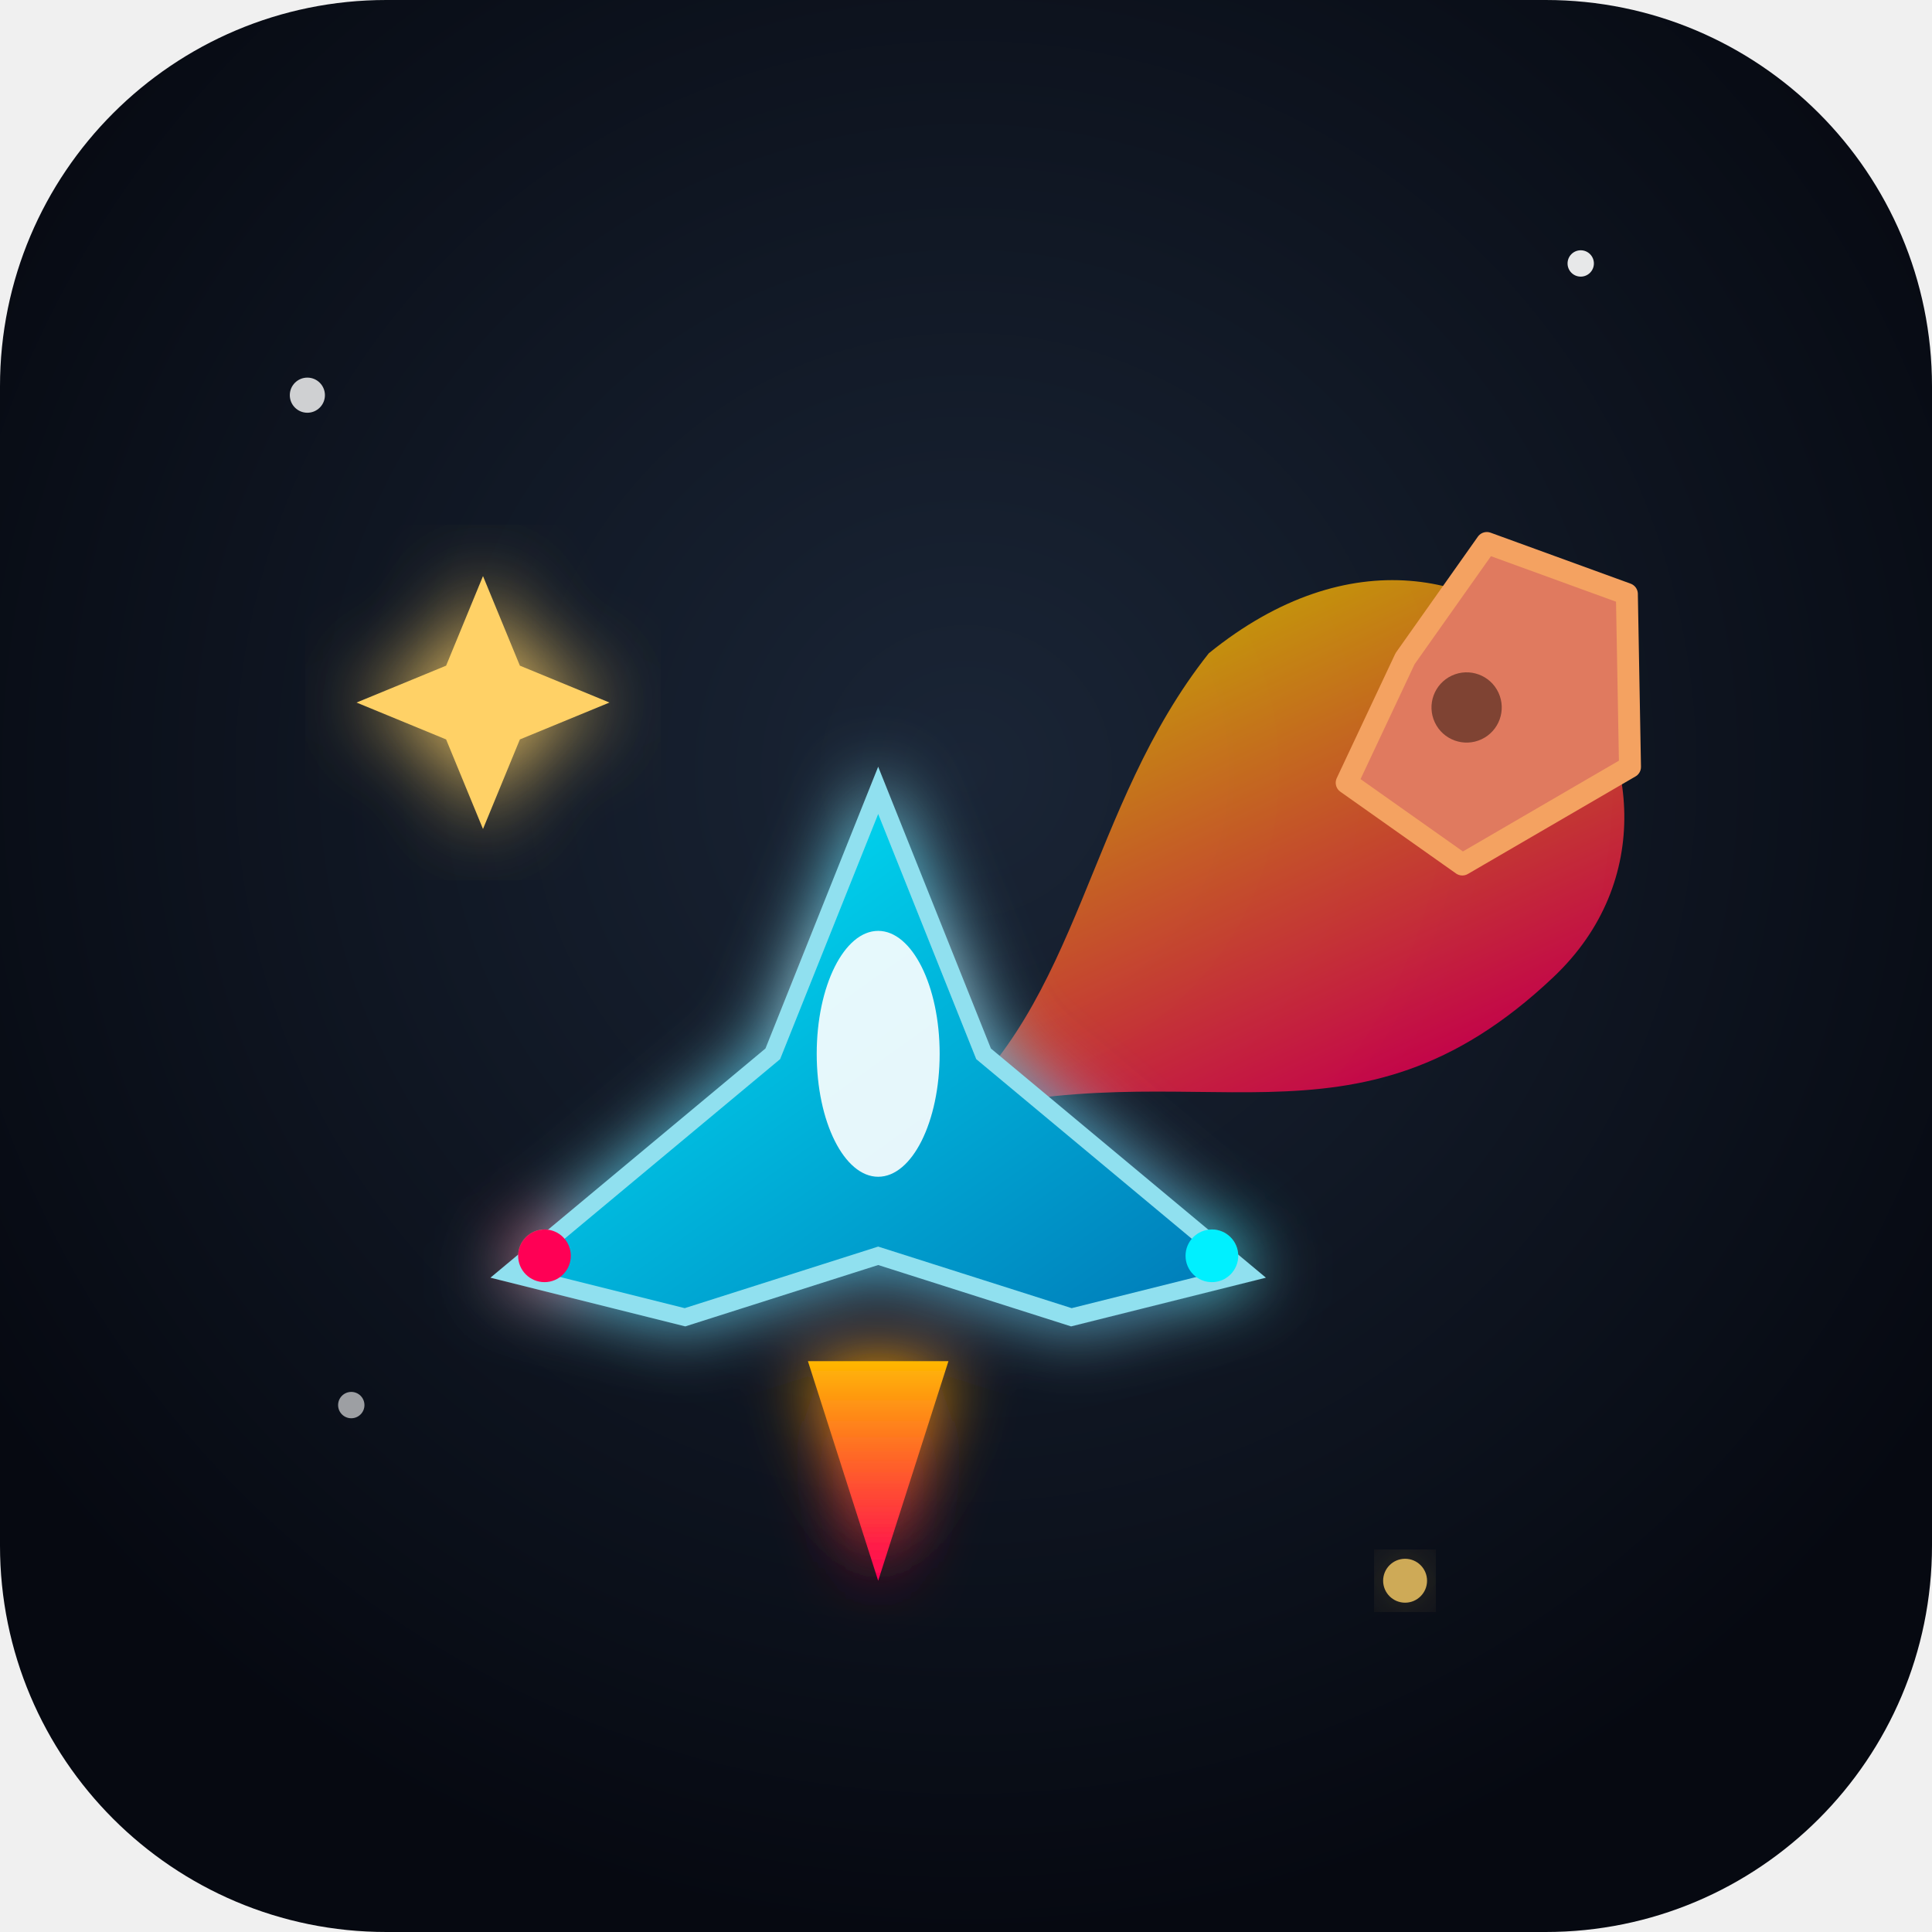
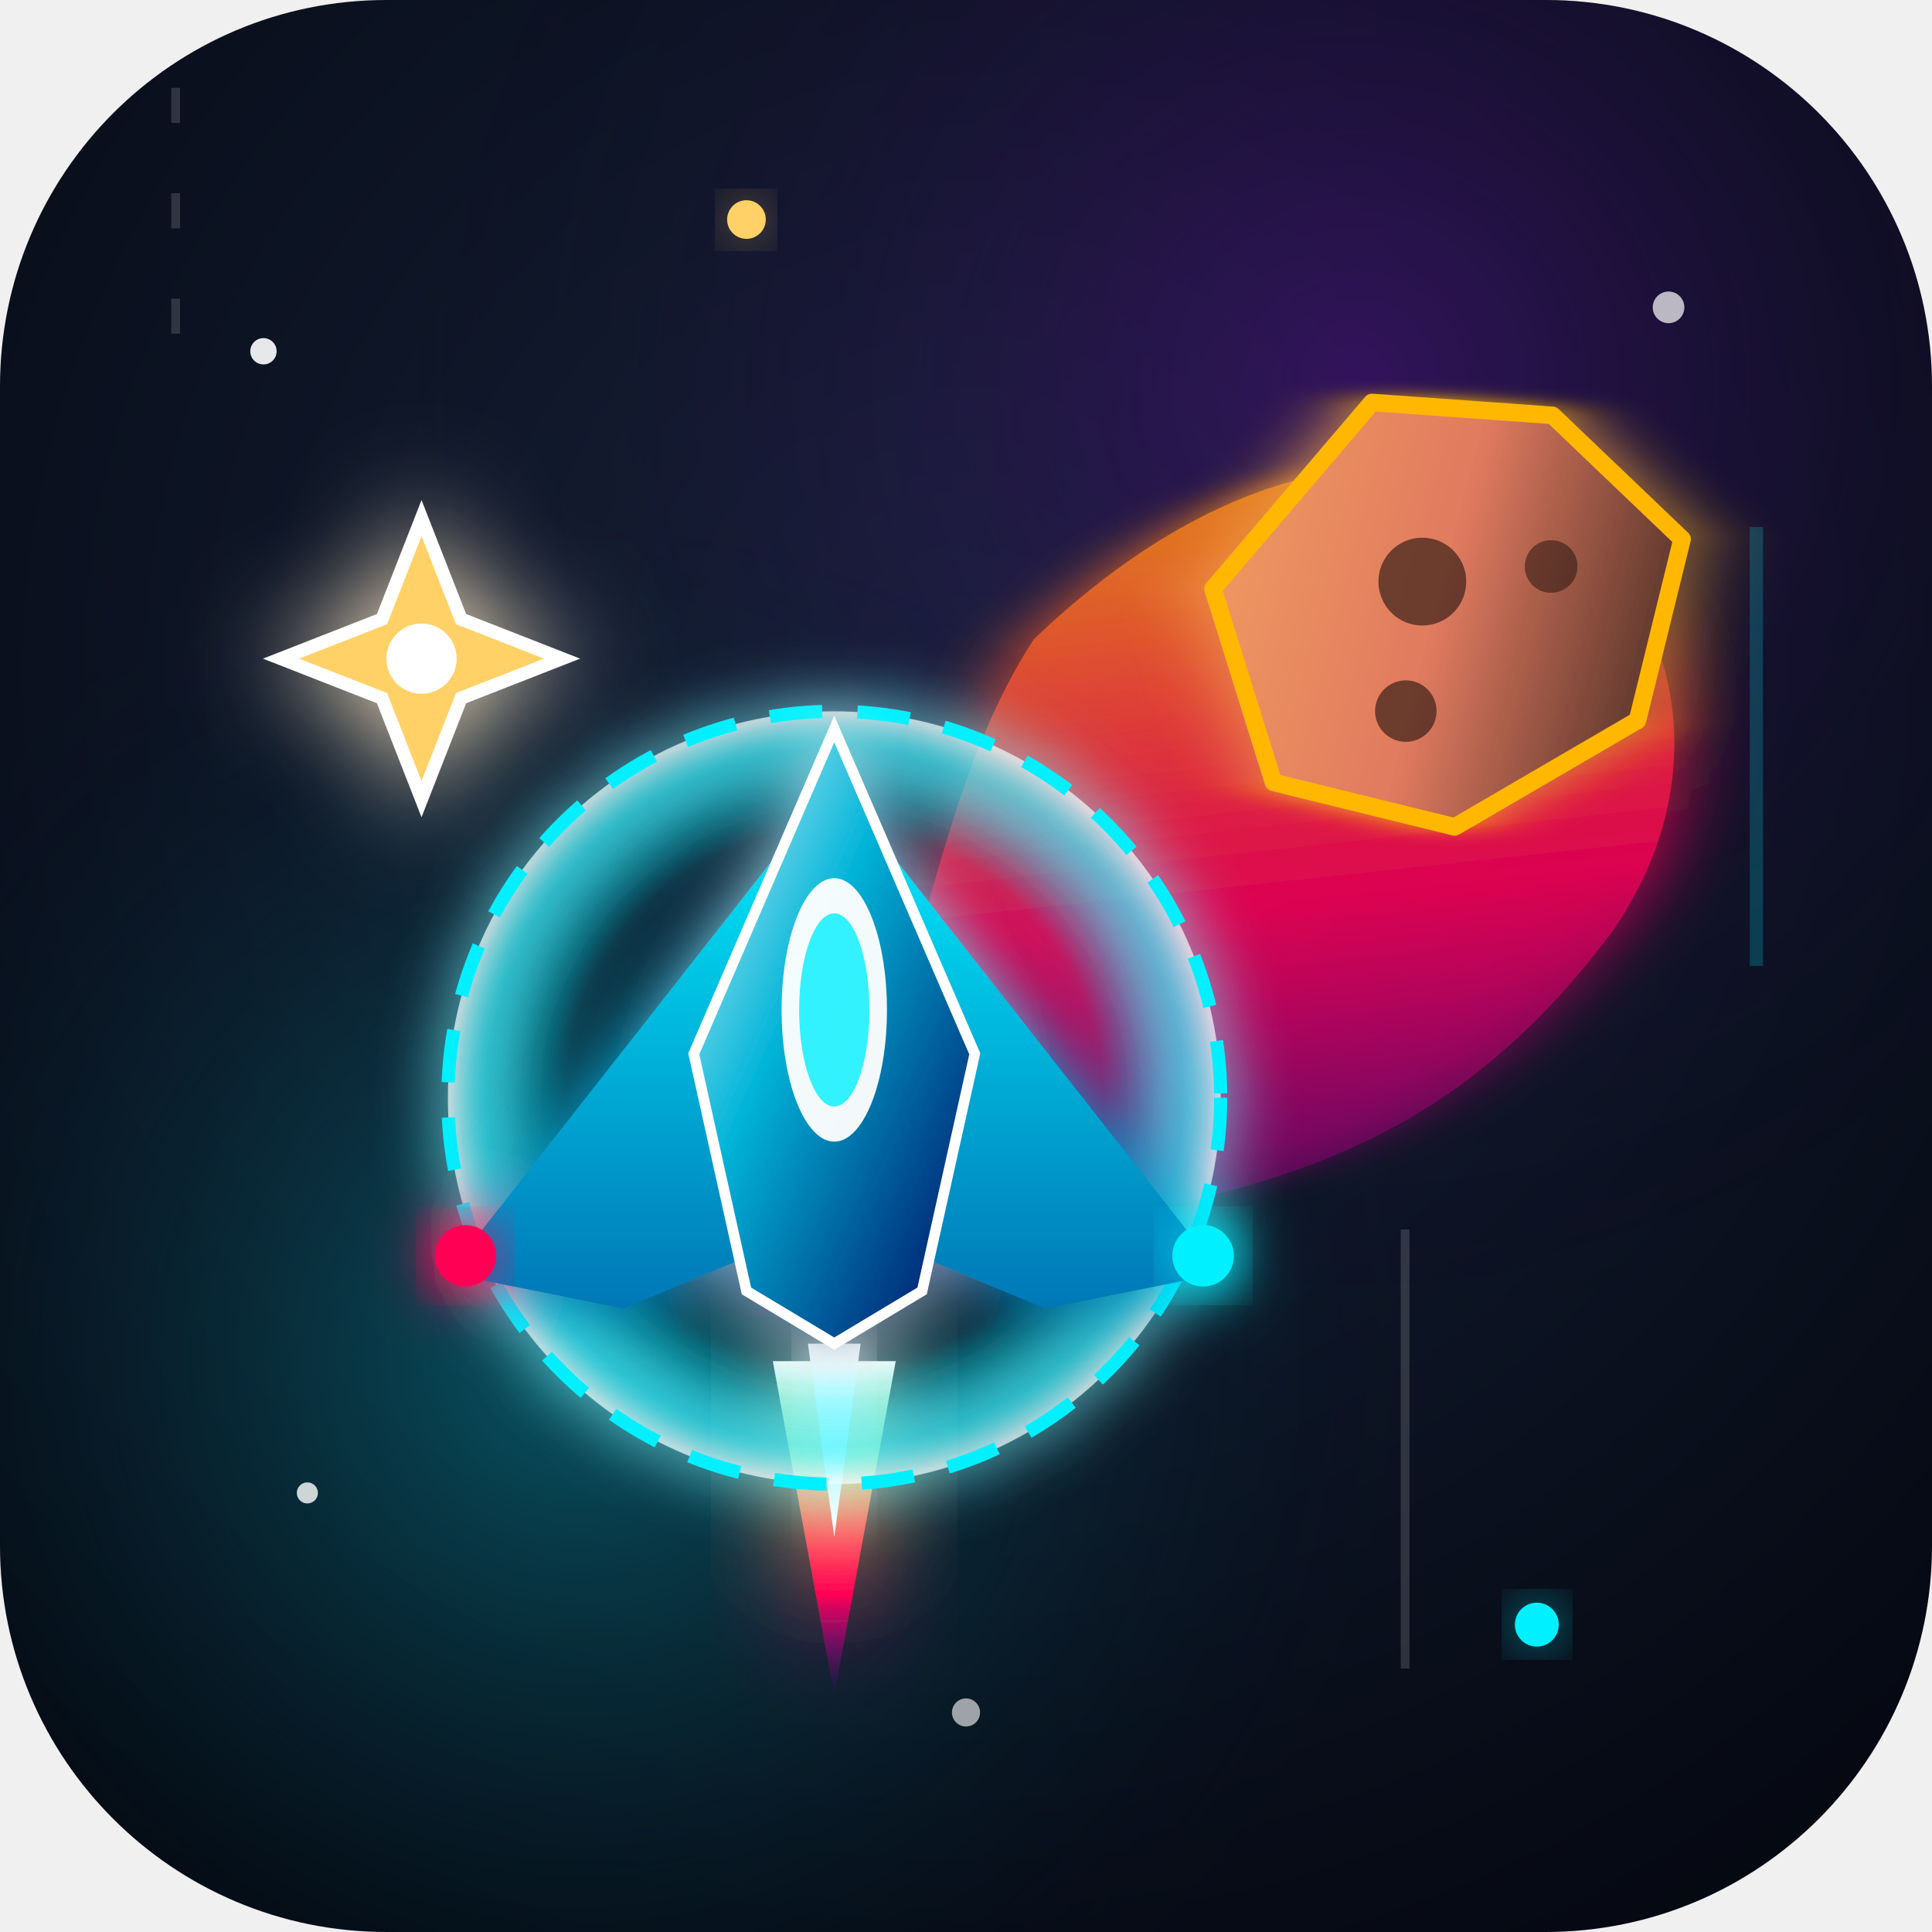
<svg xmlns="http://www.w3.org/2000/svg" viewBox="0 0 220 220" width="220" height="220">
  <defs>
-     <radialGradient id="bg" cx="50%" cy="40%" r="60%">
-       <stop offset="0%" stop-color="#1a2536" />
-       <stop offset="100%" stop-color="#060911" />
+     <radialGradient id="spaceBg" cx="50%" cy="35%" r="75%">
+       <stop offset="0%" stop-color="#162238" />
+       <stop offset="50%" stop-color="#0d1424" />
+       <stop offset="100%" stop-color="#050811" />
    </radialGradient>
-     <linearGradient id="ship" x1="0%" y1="0%" x2="100%" y2="100%">
+     <radialGradient id="nebula" cx="70%" cy="20%" r="50%">
+       <stop offset="0%" stop-color="#7209b7" stop-opacity="0.35" />
+       <stop offset="100%" stop-color="#050811" stop-opacity="0" />
+     </radialGradient>
+     <radialGradient id="cyanGlow" cx="30%" cy="70%" r="45%">
+       <stop offset="0%" stop-color="#00f0ff" stop-opacity="0.3" />
+       <stop offset="100%" stop-color="#050811" stop-opacity="0" />
+     </radialGradient>
+     <linearGradient id="shipBody" x1="0%" y1="0%" x2="100%" y2="100%">
+       <stop offset="0%" stop-color="#e0f7fa" />
+       <stop offset="40%" stop-color="#00b4d8" />
+       <stop offset="100%" stop-color="#03045e" />
+     </linearGradient>
+     <linearGradient id="wingGrad" x1="0%" y1="0%" x2="0%" y2="100%">
      <stop offset="0%" stop-color="#00f0ff" />
      <stop offset="100%" stop-color="#0077b6" />
    </linearGradient>
-     <linearGradient id="flame" x1="0%" y1="0%" x2="0%" y2="100%">
+     <linearGradient id="thrusterFlame" x1="0%" y1="0%" x2="0%" y2="100%">
+       <stop offset="0%" stop-color="#ffffff" />
+       <stop offset="30%" stop-color="#ffd166" />
+       <stop offset="70%" stop-color="#ff0055" />
+       <stop offset="100%" stop-color="#7209b7" stop-opacity="0" />
+     </linearGradient>
+     <linearGradient id="meteorFlame" x1="100%" y1="0%" x2="0%" y2="100%">
      <stop offset="0%" stop-color="#ffb703" />
-       <stop offset="100%" stop-color="#ff0055" />
+       <stop offset="50%" stop-color="#ff0055" />
+       <stop offset="100%" stop-color="#3a0ca3" stop-opacity="0" />
    </linearGradient>
-     <filter id="glow" x="-20%" y="-20%" width="140%" height="140%">
-       <feGaussianBlur stdDeviation="4" result="blur" />
-       <feComposite in="SourceGraphic" in2="blur" operator="over" />
+     <linearGradient id="rockGrad" x1="0%" y1="0%" x2="100%" y2="100%">
+       <stop offset="0%" stop-color="#f4a261" />
+       <stop offset="50%" stop-color="#e07a5f" />
+       <stop offset="100%" stop-color="#2b1e1a" />
+     </linearGradient>
+     <radialGradient id="shieldGrad" cx="50%" cy="50%" r="50%">
+       <stop offset="70%" stop-color="#00f0ff" stop-opacity="0" />
+       <stop offset="90%" stop-color="#00f0ff" stop-opacity="0.6" />
+       <stop offset="100%" stop-color="#ffffff" stop-opacity="0.9" />
+     </radialGradient>
+     <filter id="glowFilter" x="-30%" y="-30%" width="160%" height="160%">
+       <feGaussianBlur stdDeviation="3.5" result="blur" />
+       <feMerge>
+         <feMergeNode in="blur" />
+         <feMergeNode in="SourceGraphic" />
+       </feMerge>
+     </filter>
+     <filter id="strongGlow" x="-50%" y="-50%" width="200%" height="200%">
+       <feGaussianBlur stdDeviation="6" result="blur" />
+       <feMerge>
+         <feMergeNode in="blur" />
+         <feMergeNode in="SourceGraphic" />
+       </feMerge>
    </filter>
  </defs>
-   <rect width="220" height="220" rx="44" fill="url(#bg)" />
-   <circle cx="35" cy="45" r="2" fill="#fff" opacity="0.8" />
-   <circle cx="180" cy="30" r="1.5" fill="#fff" opacity="0.9" />
-   <circle cx="160" cy="180" r="2.5" fill="#ffd166" opacity="0.8" filter="url(#glow)" />
-   <circle cx="40" cy="160" r="1.5" fill="#fff" opacity="0.6" />
-   <g transform="translate(160, 75) rotate(-25)">
-     <path d="M-20,-10 C-40,0 -50,20 -70,25 C-40,30 -30,50 0,40 C30,30 20,-20 -20,-10 Z" fill="url(#flame)" opacity="0.75" />
-     <path d="M0,0 L14,-8 L26,4 L18,22 L-4,24 L-12,10 Z" fill="#e07a5f" stroke="#f4a261" stroke-width="2.5" stroke-linejoin="round" />
-     <circle cx="4" cy="8" r="4" fill="#3d1e16" opacity="0.6" />
+   <rect width="220" height="220" rx="44" fill="url(#spaceBg)" />
+   <rect width="220" height="220" rx="44" fill="url(#nebula)" />
+   <rect width="220" height="220" rx="44" fill="url(#cyanGlow)" />
+   <circle cx="30" cy="40" r="1.5" fill="#fff" opacity="0.9" />
+   <circle cx="85" cy="25" r="2.2" fill="#ffd166" filter="url(#glowFilter)" />
+   <circle cx="190" cy="35" r="1.8" fill="#fff" opacity="0.7" />
+   <circle cx="175" cy="185" r="2.5" fill="#00f0ff" filter="url(#glowFilter)" />
+   <circle cx="35" cy="170" r="1.2" fill="#fff" opacity="0.8" />
+   <circle cx="110" cy="195" r="1.6" fill="#fff" opacity="0.6" />
+   <line x1="20" y1="10" x2="20" y2="40" stroke="#ffffff" opacity="0.15" stroke-width="1" stroke-dasharray="4 8" />
+   <line x1="200" y1="60" x2="200" y2="110" stroke="#00f0ff" opacity="0.2" stroke-width="1.5" />
+   <line x1="160" y1="140" x2="160" y2="190" stroke="#ffffff" opacity="0.15" stroke-width="1" />
+   <g transform="translate(155, 65) rotate(-35)">
+     <path d="M-35,-15 C-60,-5 -80,25 -105,30 C-65,38 -45,65 0,50 C40,35 30,-25 -35,-15 Z" fill="url(#meteorFlame)" opacity="0.85" filter="url(#glowFilter)" />
+     <path d="M12,-15 L28,-2 L32,18 L16,32 L-8,30 L-22,14 L-15,-8 Z" fill="url(#rockGrad)" stroke="#ffb703" stroke-width="2" stroke-linejoin="round" filter="url(#glowFilter)" />
+     <circle cx="5" cy="5" r="5" fill="#1e100c" opacity="0.6" />
+     <circle cx="18" cy="12" r="3" fill="#1e100c" opacity="0.5" />
+     <circle cx="-5" cy="16" r="3.5" fill="#1e100c" opacity="0.6" />
  </g>
-   <g transform="translate(100, 125)" filter="url(#glow)">
-     <polygon points="-8,30 0,55 8,30" fill="url(#flame)" />
-     <polygon points="-42,20 -12,-5 0,-35 12,-5 42,20 22,25 0,18 -22,25" fill="url(#ship)" stroke="#90e0ef" stroke-width="2" />
-     <ellipse cx="0" cy="-5" rx="7" ry="14" fill="#ffffff" opacity="0.9" />
-     <circle cx="-38" cy="18" r="3" fill="#ff0055" />
-     <circle cx="38" cy="18" r="3" fill="#00f0ff" />
+   <g transform="translate(95, 125)">
+     <polygon points="-7,30 0,68 7,30" fill="url(#thrusterFlame)" filter="url(#strongGlow)" />
+     <polygon points="-3,28 0,50 3,28" fill="#ffffff" filter="url(#glowFilter)" />
+     <circle cx="0" cy="0" r="44" fill="url(#shieldGrad)" filter="url(#glowFilter)" opacity="0.85" />
+     <circle cx="0" cy="0" r="44" stroke="#00f0ff" stroke-width="1.5" stroke-dasharray="6 4" fill="none" filter="url(#glowFilter)" />
+     <g filter="url(#glowFilter)">
+       <path d="M0,-36 L-44,20 L-24,24 L0,14 Z" fill="url(#wingGrad)" />
+       <path d="M0,-36 L44,20 L24,24 L0,14 Z" fill="url(#wingGrad)" />
+       <path d="M0,-42 L-16,-5 L-10,22 L0,28 L10,22 L16,-5 Z" fill="url(#shipBody)" stroke="#ffffff" stroke-width="1.2" />
+       <ellipse cx="0" cy="-10" rx="6" ry="15" fill="#ffffff" opacity="0.95" />
+       <ellipse cx="0" cy="-10" rx="4" ry="11" fill="#00f0ff" opacity="0.8" />
+       <circle cx="-42" cy="18" r="3.5" fill="#ff0055" filter="url(#glowFilter)" />
+       <circle cx="42" cy="18" r="3.5" fill="#00f0ff" filter="url(#glowFilter)" />
+     </g>
  </g>
-   <g transform="translate(55, 80) scale(1.2)" filter="url(#glow)">
-     <polygon points="0,-12 3.5,-3.5 12,0 3.5,3.5 0,12 -3.5,3.5 -12,0 -3.5,-3.5" fill="#ffd166" />
+   <g transform="translate(48, 75)" filter="url(#strongGlow)">
+     <polygon points="0,-16 4.5,-4.5 16,0 4.5,4.5 0,16 -4.5,4.5 -16,0 -4.5,-4.5" fill="#ffd166" stroke="#ffffff" stroke-width="1.5" />
+     <circle cx="0" cy="0" r="4" fill="#ffffff" />
  </g>
</svg>
